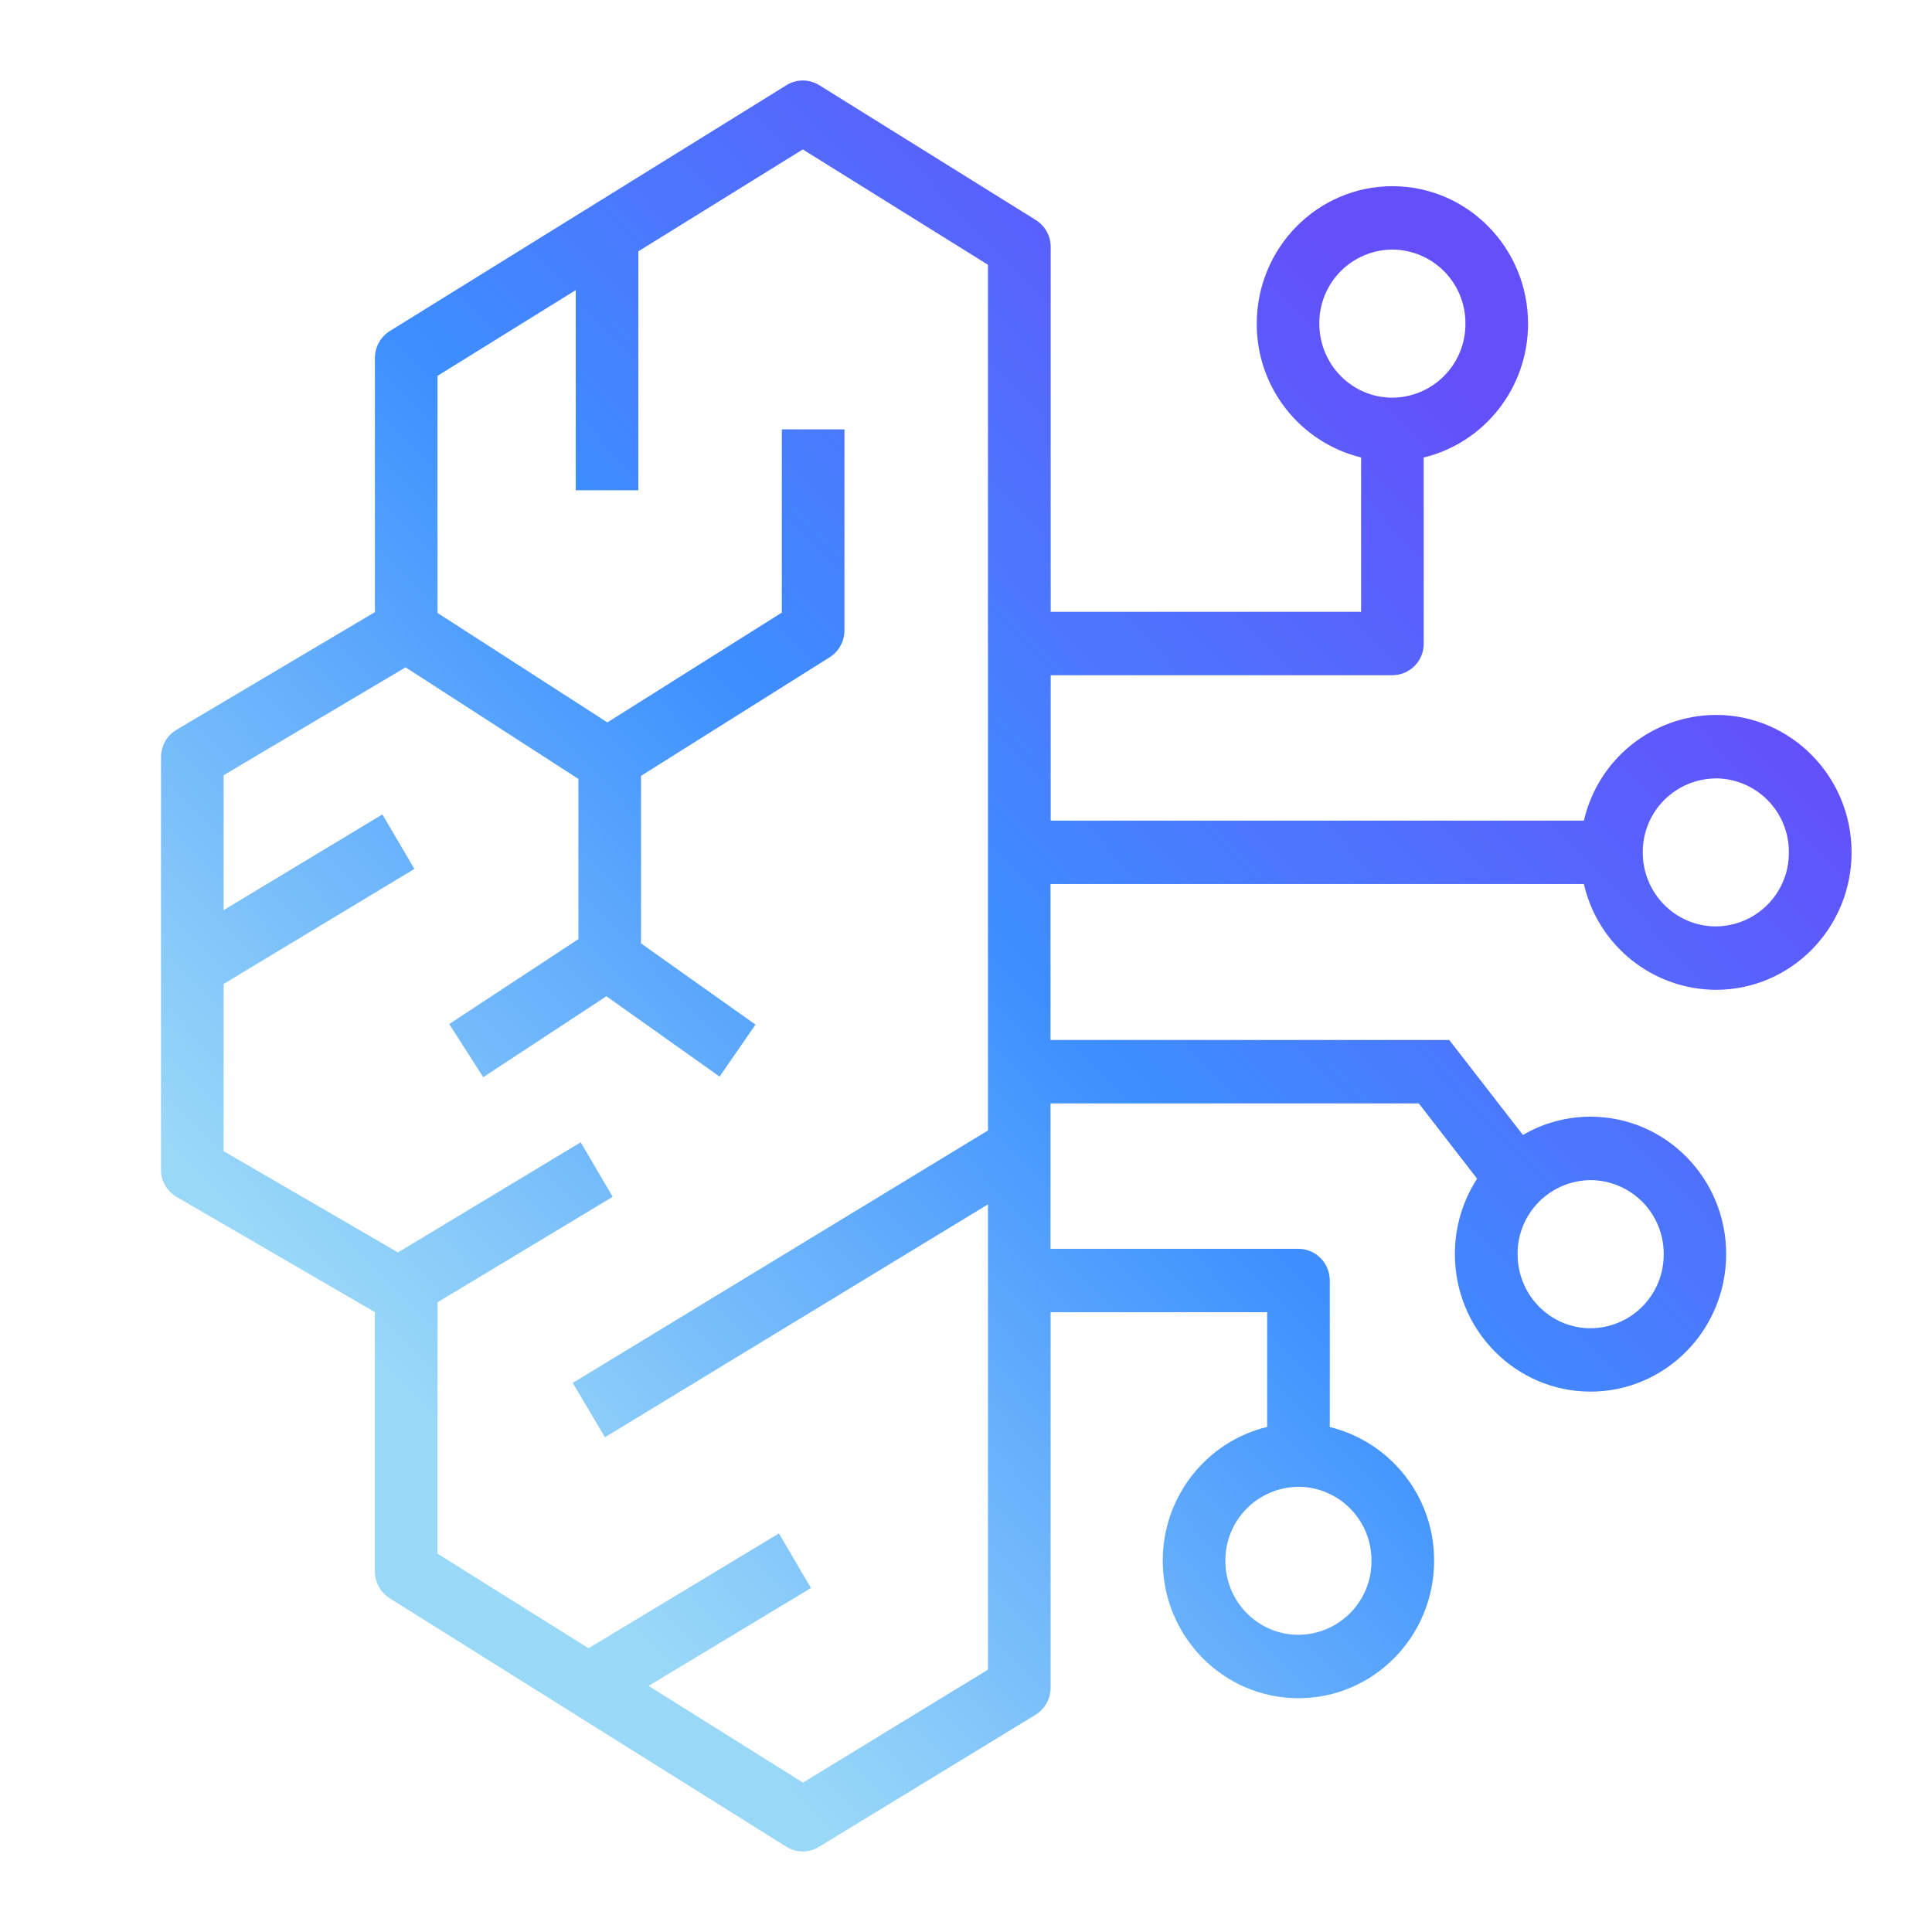
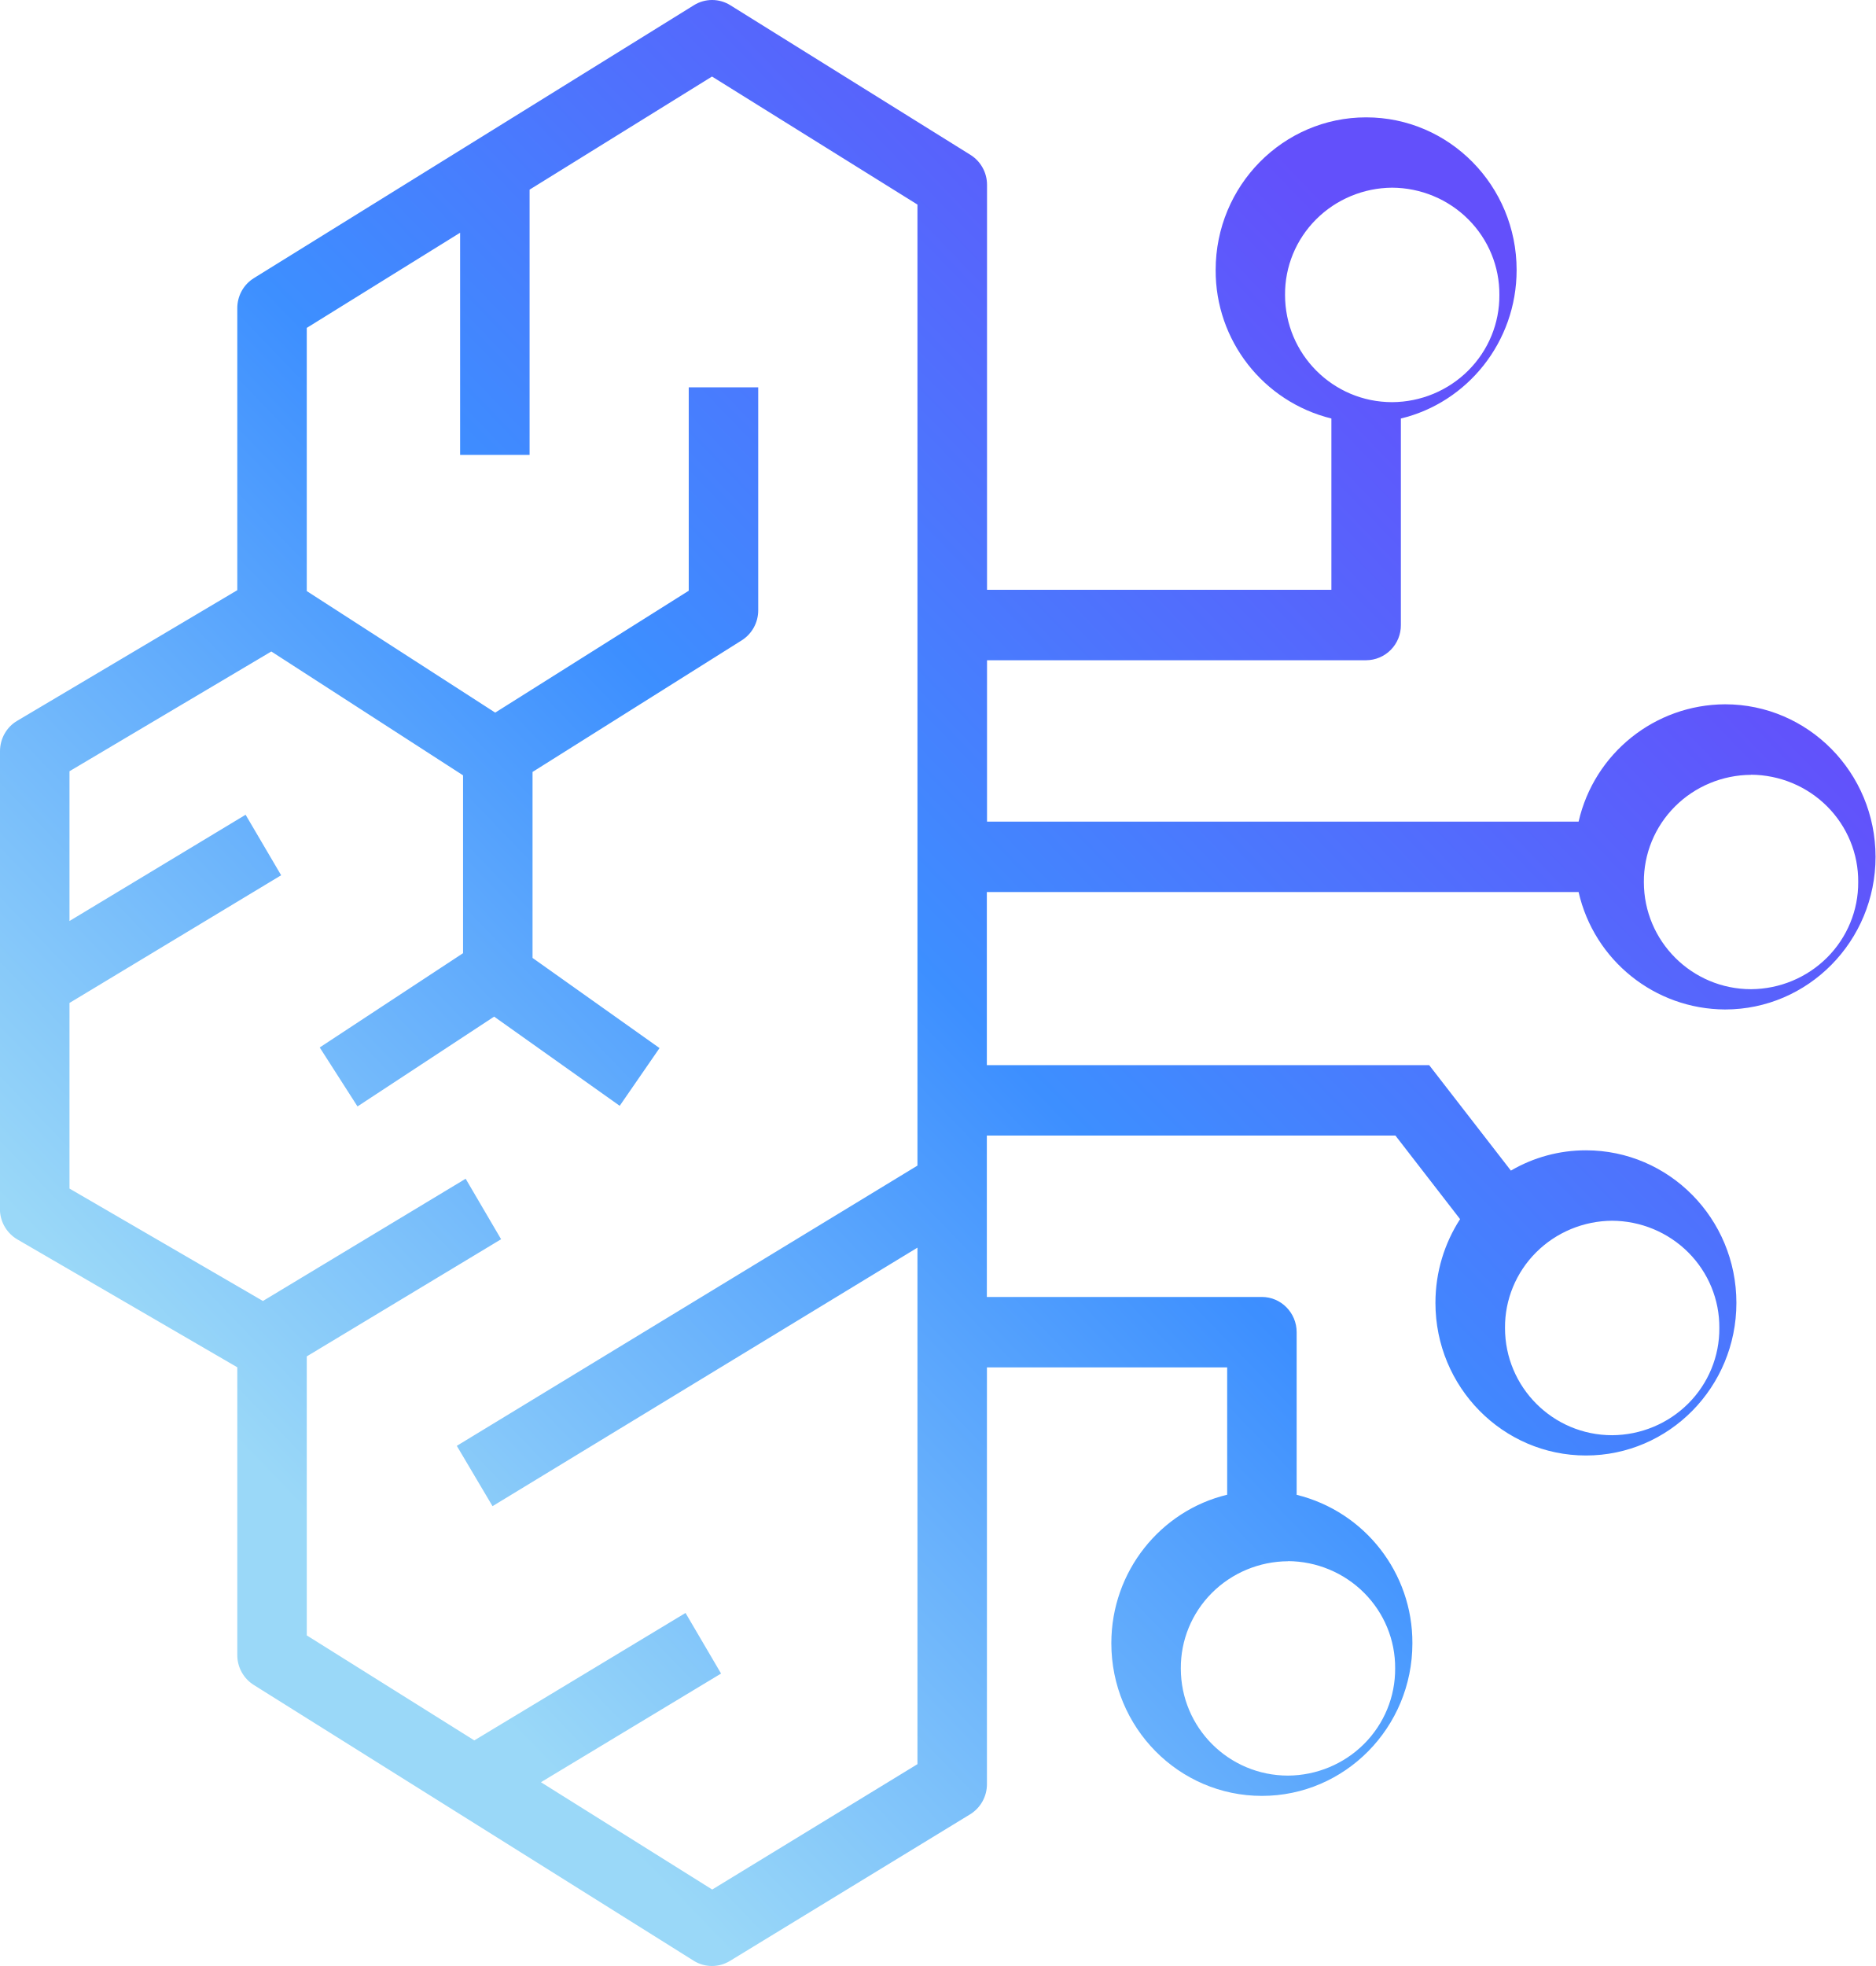
- <svg xmlns="http://www.w3.org/2000/svg" height="1em" style="flex:none;line-height:1" viewBox="0 0 24 24" width="1em">
+ <svg xmlns="http://www.w3.org/2000/svg" width="229px" height="240px" viewBox="0 0 229 240" version="1.1">
  <defs>
-     <linearGradient id="lobe-icons-bedrock-fill" x1="80%" x2="20%" y1="20%" y2="80%">
-       <stop offset="0%" stop-color="#6350FB" />
-       <stop offset="50%" stop-color="#3D8FFF" />
-       <stop offset="100%" stop-color="#9AD8F8" />
+     <linearGradient x1="79.973%" y1="20%" x2="20.027%" y2="80%" id="linearGradient-1">
+       <stop stop-color="#6350FB" offset="0%" />
+       <stop stop-color="#3D8FFF" offset="50%" />
+       <stop stop-color="#9AD8F8" offset="100%" />
    </linearGradient>
  </defs>
-   <path d="M13.05 15.513h3.08c.214 0 .389.177.389.394v1.82a1.704 1.704 0 011.296 1.661c0 .943-.755 1.708-1.685 1.708-.931 0-1.686-.765-1.686-1.708 0-.807.554-1.484 1.297-1.662v-1.425h-2.69v4.663a.395.395 0 01-.188.338l-2.69 1.641a.385.385 0 01-.405-.002l-4.926-3.086a.395.395 0 01-.185-.336V16.3L2.196 14.87A.395.395 0 012 14.555L2 14.528V9.406c0-.14.073-.27.192-.34l2.465-1.462V4.448c0-.129.062-.249.165-.322l.021-.014L9.77 1.058a.385.385 0 01.407 0l2.69 1.675a.395.395 0 01.185.336V7.6h3.856V5.683a1.704 1.704 0 01-1.296-1.662c0-.943.755-1.708 1.685-1.708.931 0 1.685.765 1.685 1.708 0 .807-.553 1.484-1.296 1.662v2.311a.391.391 0 01-.389.394h-4.245v1.806h6.624a1.69 1.69 0 011.64-1.313c.93 0 1.685.764 1.685 1.707 0 .943-.754 1.708-1.685 1.708a1.69 1.69 0 01-1.64-1.314H13.05v1.937h4.953l.915 1.18a1.66 1.66 0 01.84-.227c.931 0 1.685.764 1.685 1.707 0 .943-.754 1.708-1.685 1.708-.93 0-1.685-.765-1.685-1.708 0-.346.102-.668.276-.937l-.724-.935H13.05v1.806zM9.973 1.856L7.93 3.122V6.09h-.778V3.604L5.435 4.669v2.945l2.11 1.36L9.712 7.61V5.334h.778V7.83c0 .136-.07.263-.184.335L7.963 9.638v2.081l1.422 1.009-.446.646-1.406-.998-1.53 1.005-.423-.66 1.605-1.055v-1.99L5.038 8.29l-2.26 1.34v1.676l1.972-1.189.398.677-2.37 1.429V14.3l2.166 1.258 2.27-1.368.397.677-2.176 1.311V19.3l1.876 1.175 2.365-1.426.398.678-2.017 1.216 1.918 1.201 2.298-1.403v-5.78l-4.758 2.893-.4-.675 5.158-3.136V3.289L9.972 1.856zM16.13 18.47a.913.913 0 00-.908.92c0 .507.406.918.908.918a.913.913 0 00.907-.919.913.913 0 00-.907-.92zm3.63-3.81a.913.913 0 00-.908.92c0 .508.406.92.907.92a.913.913 0 00.908-.92.913.913 0 00-.908-.92zm1.555-4.99a.913.913 0 00-.908.92c0 .507.407.918.908.918a.913.913 0 00.907-.919.913.913 0 00-.907-.92zM17.296 3.1a.913.913 0 00-.907.92c0 .508.406.92.907.92a.913.913 0 00.908-.92.913.913 0 00-.908-.92z" fill="url(#lobe-icons-bedrock-fill)" fill-rule="nonzero" />
+   <g id="Page-1" stroke="none" stroke-width="1" fill="none" fill-rule="evenodd">
+     <g id="bedrock" fill="url(#linearGradient-1)" fill-rule="nonzero">
+       <path d="M120.492,158.327 L154.077,158.327 C156.41,158.327 158.319,160.258 158.319,162.626 L158.319,182.48 C166.644,184.535 172.484,192.022 172.451,200.601 C172.451,210.888 164.218,219.234 154.077,219.234 C143.925,219.234 135.692,210.888 135.692,200.601 C135.692,191.797 141.733,184.411 149.835,182.47 L149.835,166.924 L120.503,166.924 L120.503,217.794 C120.509,219.296 119.732,220.693 118.453,221.481 L89.12,239.383 C87.763,240.213 86.053,240.205 84.704,239.361 L30.99,205.695 C29.73,204.904 28.967,203.518 28.973,202.03 L28.973,166.913 L2.137,151.313 C0.898,150.594 0.097,149.306 0,147.876 L0,147.582 L0,91.705 C0,90.178 0.796,88.759 2.094,87.996 L28.973,72.046 L28.973,37.617 C28.973,36.21 29.649,34.901 30.772,34.104 L31.001,33.951 L84.726,0.635 C86.084,-0.212 87.806,-0.212 89.164,0.635 L118.496,18.908 C119.756,19.699 120.519,21.085 120.514,22.573 L120.514,72.003 L162.56,72.003 L162.56,51.09 C154.231,49.035 148.39,41.542 148.429,32.959 C148.429,22.671 156.661,14.326 166.802,14.326 C176.954,14.326 185.176,22.671 185.176,32.959 C185.176,41.762 179.146,49.148 171.044,51.09 L171.044,76.301 C171.053,77.434 170.61,78.524 169.814,79.331 C169.019,80.137 167.935,80.593 166.802,80.599 L120.514,80.599 L120.514,100.301 L192.743,100.301 C194.654,91.95 202.063,86.015 210.626,85.977 C220.767,85.977 229,94.312 229,104.6 C229,114.887 220.778,123.232 210.626,123.232 C202.06,123.194 194.649,117.254 192.743,108.898 L120.492,108.898 L120.492,130.029 L174.501,130.029 L184.478,142.902 C187.257,141.276 190.419,140.421 193.638,140.425 C203.789,140.425 212.011,148.76 212.011,159.047 C212.011,169.335 203.789,177.68 193.638,177.68 C183.497,177.68 175.264,169.335 175.264,159.047 C175.264,155.273 176.376,151.76 178.273,148.826 L170.379,138.625 L120.492,138.625 L120.492,158.327 Z M86.94,9.34 L64.662,23.151 L64.662,55.53 L56.179,55.53 L56.179,28.41 L37.456,40.028 L37.456,72.156 L60.464,86.992 L84.094,72.112 L84.094,47.282 L92.577,47.282 L92.577,74.512 C92.577,75.996 91.814,77.381 90.571,78.166 L65.022,94.236 L65.022,116.938 L80.528,127.945 L75.665,134.993 L60.333,124.105 L43.65,135.069 L39.037,127.869 L56.538,116.36 L56.538,94.65 L33.127,79.53 L8.484,94.149 L8.484,112.432 L29.987,99.461 L34.327,106.847 L8.484,122.436 L8.484,145.095 L32.102,158.818 L56.855,143.895 L61.184,151.28 L37.456,165.582 L37.456,199.641 L57.912,212.459 L83.701,196.902 L88.041,204.299 L66.047,217.565 L86.961,230.666 L112.019,215.361 L112.019,152.306 L60.137,183.866 L55.775,176.502 L112.019,142.291 L112.019,24.973 L86.929,9.34 L86.94,9.34 Z M157.268,190.589 C153.772,190.608 150.426,192 147.97,194.457 C145.514,196.914 144.149,200.235 144.176,203.688 C144.176,210.906 150.03,216.757 157.268,216.757 C160.759,216.735 164.098,215.343 166.551,212.89 C169.004,210.436 170.368,207.121 170.345,203.673 C170.372,200.223 169.009,196.904 166.556,194.448 C164.103,191.991 160.762,190.598 157.268,190.575 L157.268,190.589 Z M196.85,149.022 C193.354,149.041 190.009,150.431 187.553,152.887 C185.097,155.343 183.732,158.662 183.758,162.113 C183.758,169.341 189.612,175.204 196.836,175.204 C200.332,175.185 203.677,173.794 206.133,171.339 C208.589,168.883 209.955,165.563 209.928,162.113 C209.955,158.662 208.589,155.343 206.133,152.887 C203.677,150.431 200.332,149.041 196.836,149.022 L196.85,149.022 Z M213.806,94.588 C210.31,94.607 206.965,95.998 204.509,98.456 C202.053,100.913 200.688,104.234 200.714,107.686 C200.714,114.905 206.583,120.756 213.806,120.756 C217.298,120.734 220.637,119.342 223.09,116.889 C225.542,114.435 226.907,111.12 226.884,107.672 C226.911,104.222 225.548,100.903 223.095,98.446 C220.642,95.99 217.3,94.597 213.806,94.574 L213.806,94.588 Z M169.979,22.911 C166.485,22.934 163.143,24.326 160.691,26.782 C158.238,29.237 156.874,32.554 156.901,36.002 C156.901,43.231 162.755,49.093 169.979,49.093 C173.475,49.075 176.82,47.684 179.276,45.228 C181.732,42.772 183.098,39.453 183.071,36.002 C183.098,32.552 181.732,29.233 179.276,26.777 C176.82,24.321 173.475,22.93 169.979,22.911 L169.979,22.911 Z" id="Shape" />
+     </g>
+   </g>
</svg>
